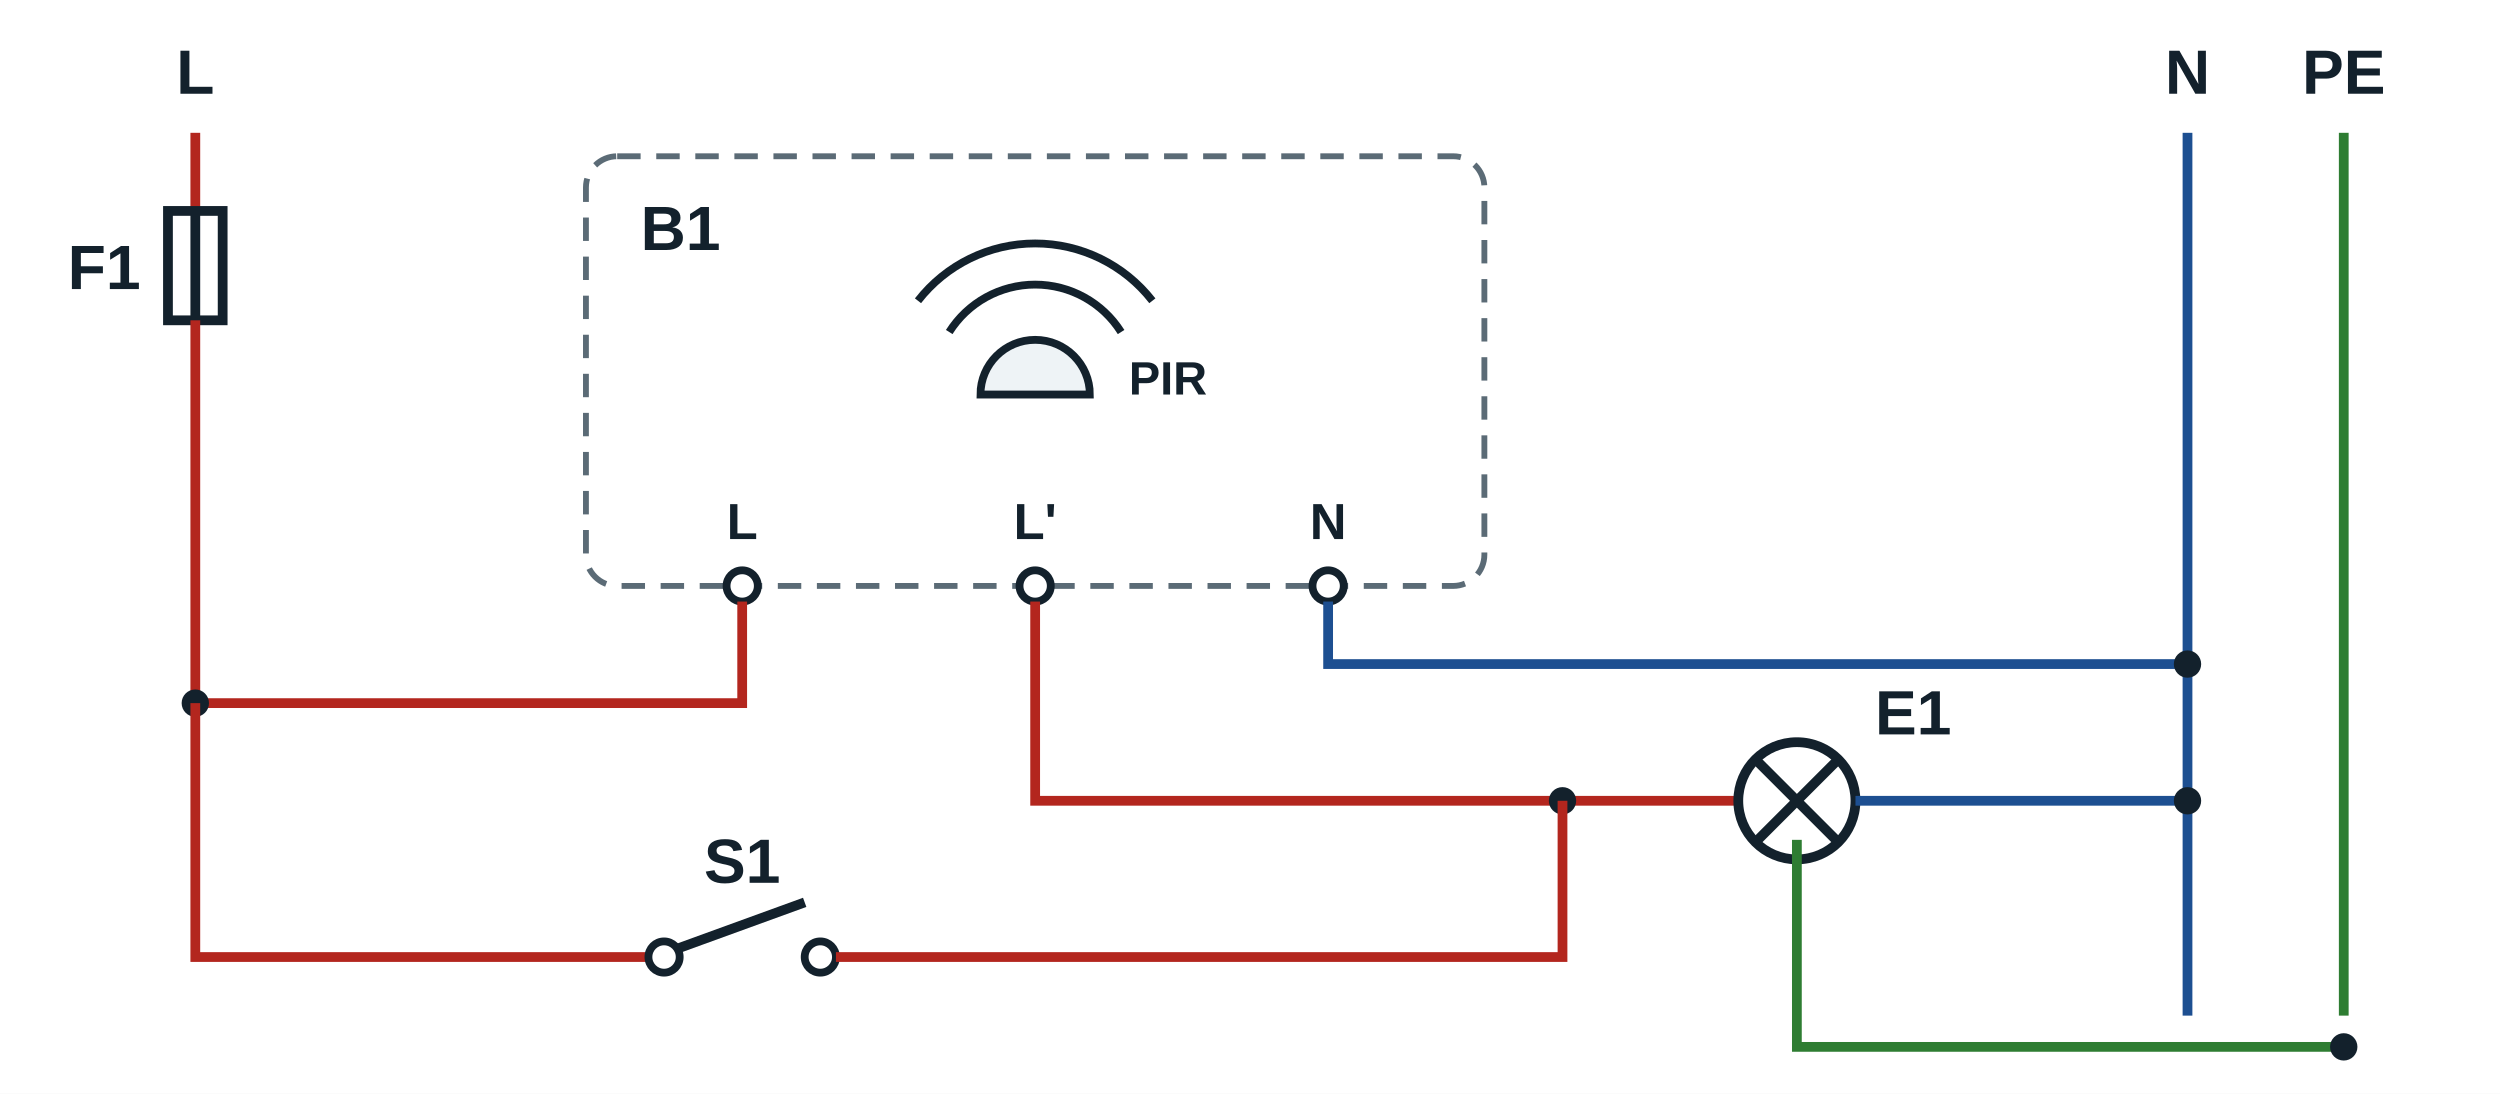
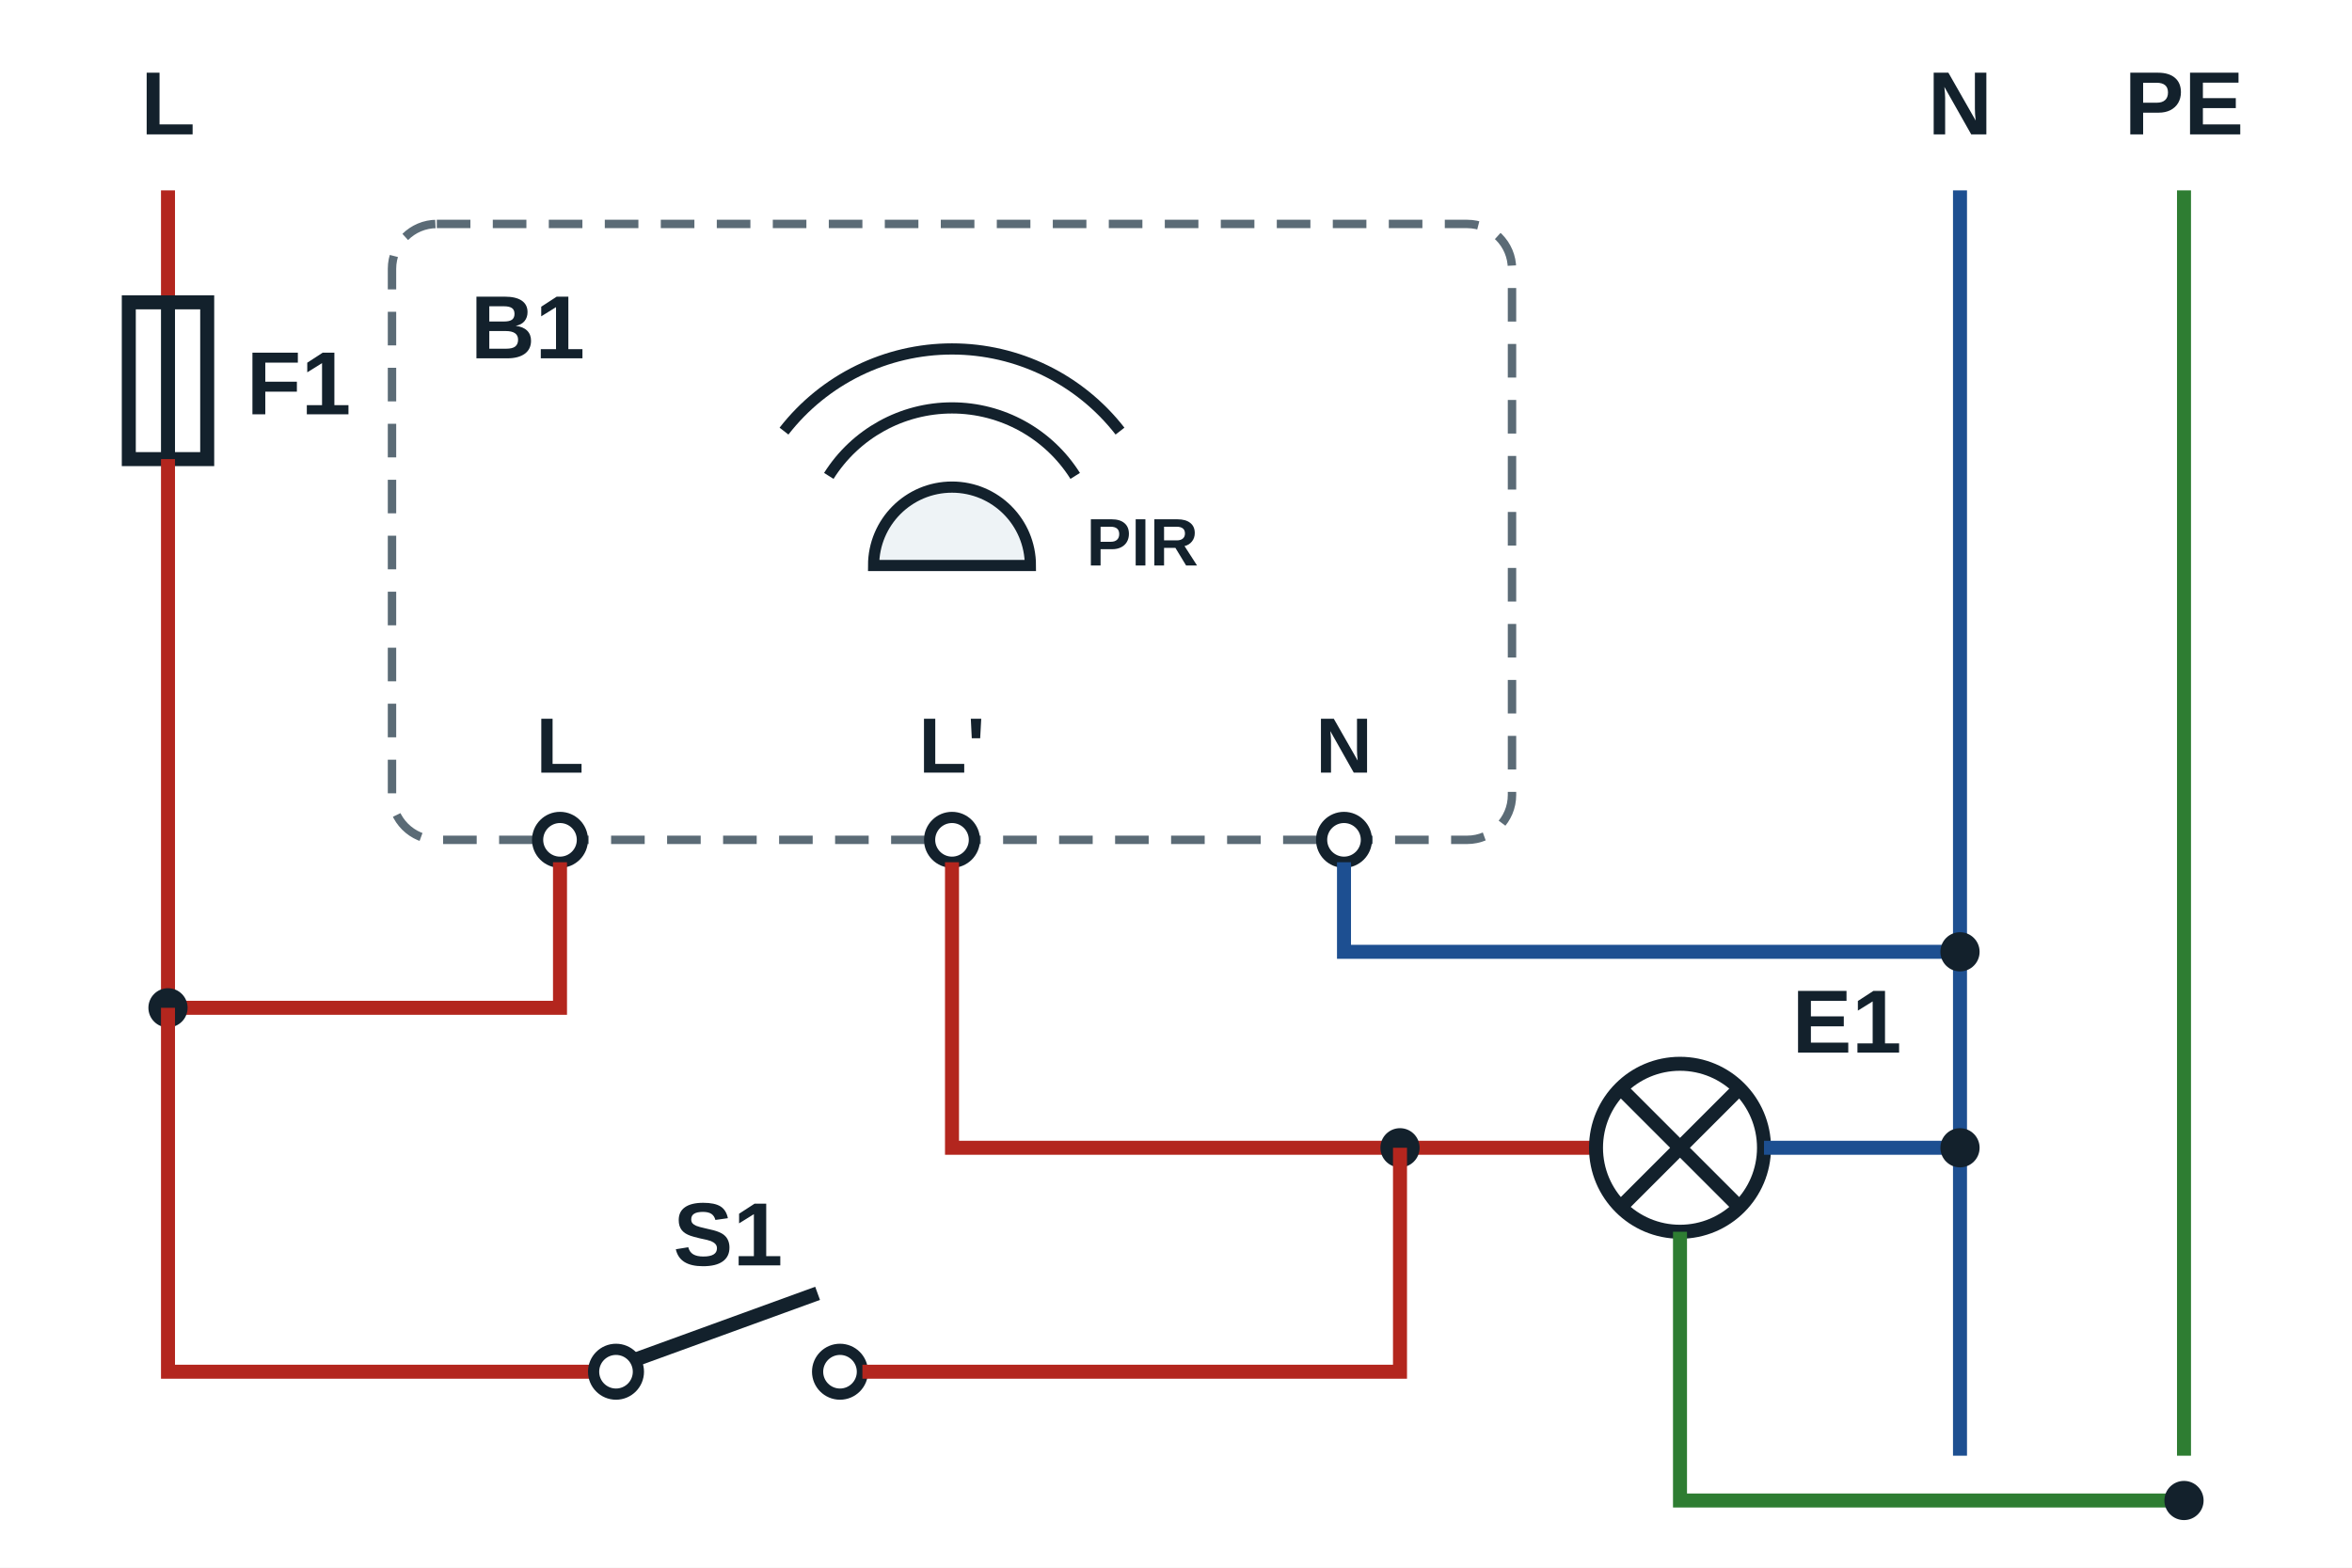
- <svg xmlns="http://www.w3.org/2000/svg" viewBox="0 0 640 280" font-family="Arial, sans-serif">
-   <rect width="640" height="280" fill="#fff" />
-   <text x="50" y="24" font-size="16" text-anchor="middle" fill="#13212c" font-weight="bold">L</text>
-   <text x="560" y="24" font-size="16" text-anchor="middle" fill="#13212c" font-weight="bold">N</text>
-   <text x="600" y="24" font-size="16" text-anchor="middle" fill="#13212c" font-weight="bold">PE</text>
-   <path d="M560 34V260" fill="none" stroke="#1d4f91" stroke-width="2.5" />
-   <path d="M600 34V260" fill="none" stroke="#2e7d32" stroke-width="2.5" />
-   <path d="M50 34V54" fill="none" stroke="#b3261e" stroke-width="2.5" />
-   <rect x="43" y="54" width="14" height="28" fill="#fff" stroke="#13212c" stroke-width="2.5" />
-   <path d="M50 54V82" fill="none" stroke="#13212c" stroke-width="2.5" />
-   <text x="36" y="74" font-size="16" text-anchor="end" fill="#13212c" font-weight="bold">F1</text>
-   <rect x="150" y="40" width="230" height="110" rx="8" fill="none" stroke="#5b6b76" stroke-width="1.5" stroke-dasharray="6 4" />
-   <text x="164" y="64" font-size="16" text-anchor="start" fill="#13212c" font-weight="bold">B1</text>
-   <path d="M251 101A14 14 0 0 1 279 101Z" fill="#eef3f6" stroke="#13212c" stroke-width="2" />
-   <path d="M243 85A26 26 0 0 1 287 85" fill="none" stroke="#13212c" stroke-width="2" />
-   <path d="M235 77A38 38 0 0 1 295 77" fill="none" stroke="#13212c" stroke-width="2" />
-   <text x="289" y="101" font-size="12" text-anchor="start" fill="#13212c" font-weight="bold">PIR</text>
-   <circle cx="190" cy="150" r="4" fill="#fff" stroke="#13212c" stroke-width="2" />
-   <text x="190" y="138" font-size="13" text-anchor="middle" fill="#13212c" font-weight="bold">L</text>
-   <circle cx="265" cy="150" r="4" fill="#fff" stroke="#13212c" stroke-width="2" />
-   <text x="265" y="138" font-size="13" text-anchor="middle" fill="#13212c" font-weight="bold">L'</text>
-   <circle cx="340" cy="150" r="4" fill="#fff" stroke="#13212c" stroke-width="2" />
-   <text x="340" y="138" font-size="13" text-anchor="middle" fill="#13212c" font-weight="bold">N</text>
-   <path d="M50 82V180H190V154" fill="none" stroke="#b3261e" stroke-width="2.5" />
-   <circle cx="50" cy="180" r="3.5" fill="#13212c" />
-   <path d="M340 154V170H560" fill="none" stroke="#1d4f91" stroke-width="2.5" />
-   <circle cx="560" cy="170" r="3.5" fill="#13212c" />
-   <path d="M265 154V205H445" fill="none" stroke="#b3261e" stroke-width="2.5" />
-   <circle cx="400" cy="205" r="3.5" fill="#13212c" />
-   <path d="M50 180V245H170" fill="none" stroke="#b3261e" stroke-width="2.5" />
-   <circle cx="170" cy="245" r="4" fill="#fff" stroke="#13212c" stroke-width="2" />
-   <circle cx="210" cy="245" r="4" fill="#fff" stroke="#13212c" stroke-width="2" />
-   <path d="M173 243L206 231" fill="none" stroke="#13212c" stroke-width="2.5" />
-   <text x="190" y="226" font-size="16" text-anchor="middle" fill="#13212c" font-weight="bold">S1</text>
-   <path d="M214 245H400V205" fill="none" stroke="#b3261e" stroke-width="2.5" />
-   <circle cx="460" cy="205" r="15" fill="#fff" stroke="#13212c" stroke-width="2.5" />
-   <path d="M449.5 194.5L470.5 215.5M470.5 194.5L449.5 215.5" fill="none" stroke="#13212c" stroke-width="2.5" />
-   <text x="480" y="188" font-size="16" text-anchor="start" fill="#13212c" font-weight="bold">E1</text>
-   <path d="M475 205H560" fill="none" stroke="#1d4f91" stroke-width="2.5" />
-   <circle cx="560" cy="205" r="3.5" fill="#13212c" />
-   <path d="M460 215V268H600" fill="none" stroke="#2e7d32" stroke-width="2.5" />
-   <circle cx="600" cy="268" r="3.5" fill="#13212c" />
+ <svg xmlns="http://www.w3.org/2000/svg" viewBox="0 0 420 280" font-family="Arial, sans-serif">
+   <rect width="420" height="280" fill="#fff" />
+   <text x="30" y="24" font-size="16" text-anchor="middle" fill="#13212c" font-weight="bold">L</text>
+   <text x="350" y="24" font-size="16" text-anchor="middle" fill="#13212c" font-weight="bold">N</text>
+   <text x="390" y="24" font-size="16" text-anchor="middle" fill="#13212c" font-weight="bold">PE</text>
+   <path d="M350 34V260" fill="none" stroke="#1d4f91" stroke-width="2.5" />
+   <path d="M390 34V260" fill="none" stroke="#2e7d32" stroke-width="2.5" />
+   <path d="M30 34V54" fill="none" stroke="#b3261e" stroke-width="2.5" />
+   <rect x="23" y="54" width="14" height="28" fill="#fff" stroke="#13212c" stroke-width="2.5" />
+   <path d="M30 54V82" fill="none" stroke="#13212c" stroke-width="2.5" />
+   <text x="44" y="74" font-size="16" text-anchor="start" fill="#13212c" font-weight="bold">F1</text>
+   <rect x="70" y="40" width="200" height="110" rx="8" fill="none" stroke="#5b6b76" stroke-width="1.5" stroke-dasharray="6 4" />
+   <text x="84" y="64" font-size="16" text-anchor="start" fill="#13212c" font-weight="bold">B1</text>
+   <path d="M156 101A14 14 0 0 1 184 101Z" fill="#eef3f6" stroke="#13212c" stroke-width="2" />
+   <path d="M148 85A26 26 0 0 1 192 85" fill="none" stroke="#13212c" stroke-width="2" />
+   <path d="M140 77A38 38 0 0 1 200 77" fill="none" stroke="#13212c" stroke-width="2" />
+   <text x="194" y="101" font-size="12" text-anchor="start" fill="#13212c" font-weight="bold">PIR</text>
+   <circle cx="100" cy="150" r="4" fill="#fff" stroke="#13212c" stroke-width="2" />
+   <text x="100" y="138" font-size="14" text-anchor="middle" fill="#13212c" font-weight="bold">L</text>
+   <circle cx="170" cy="150" r="4" fill="#fff" stroke="#13212c" stroke-width="2" />
+   <text x="170" y="138" font-size="14" text-anchor="middle" fill="#13212c" font-weight="bold">L'</text>
+   <circle cx="240" cy="150" r="4" fill="#fff" stroke="#13212c" stroke-width="2" />
+   <text x="240" y="138" font-size="14" text-anchor="middle" fill="#13212c" font-weight="bold">N</text>
+   <path d="M30 82V180H100V154" fill="none" stroke="#b3261e" stroke-width="2.5" />
+   <circle cx="30" cy="180" r="3.5" fill="#13212c" />
+   <path d="M240 154V170H350" fill="none" stroke="#1d4f91" stroke-width="2.5" />
+   <circle cx="350" cy="170" r="3.5" fill="#13212c" />
+   <path d="M170 154V205H285" fill="none" stroke="#b3261e" stroke-width="2.5" />
+   <circle cx="250" cy="205" r="3.5" fill="#13212c" />
+   <path d="M30 180V245H110" fill="none" stroke="#b3261e" stroke-width="2.5" />
+   <circle cx="110" cy="245" r="4" fill="#fff" stroke="#13212c" stroke-width="2" />
+   <circle cx="150" cy="245" r="4" fill="#fff" stroke="#13212c" stroke-width="2" />
+   <path d="M113 243L146 231" fill="none" stroke="#13212c" stroke-width="2.5" />
+   <text x="130" y="226" font-size="16" text-anchor="middle" fill="#13212c" font-weight="bold">S1</text>
+   <path d="M154 245H250V205" fill="none" stroke="#b3261e" stroke-width="2.5" />
+   <circle cx="300" cy="205" r="15" fill="#fff" stroke="#13212c" stroke-width="2.5" />
+   <path d="M289.5 194.5L310.5 215.5M310.5 194.5L289.5 215.5" fill="none" stroke="#13212c" stroke-width="2.5" />
+   <text x="320" y="188" font-size="16" text-anchor="start" fill="#13212c" font-weight="bold">E1</text>
+   <path d="M315 205H350" fill="none" stroke="#1d4f91" stroke-width="2.5" />
+   <circle cx="350" cy="205" r="3.5" fill="#13212c" />
+   <path d="M300 220V268H390" fill="none" stroke="#2e7d32" stroke-width="2.5" />
+   <circle cx="390" cy="268" r="3.5" fill="#13212c" />
</svg>
